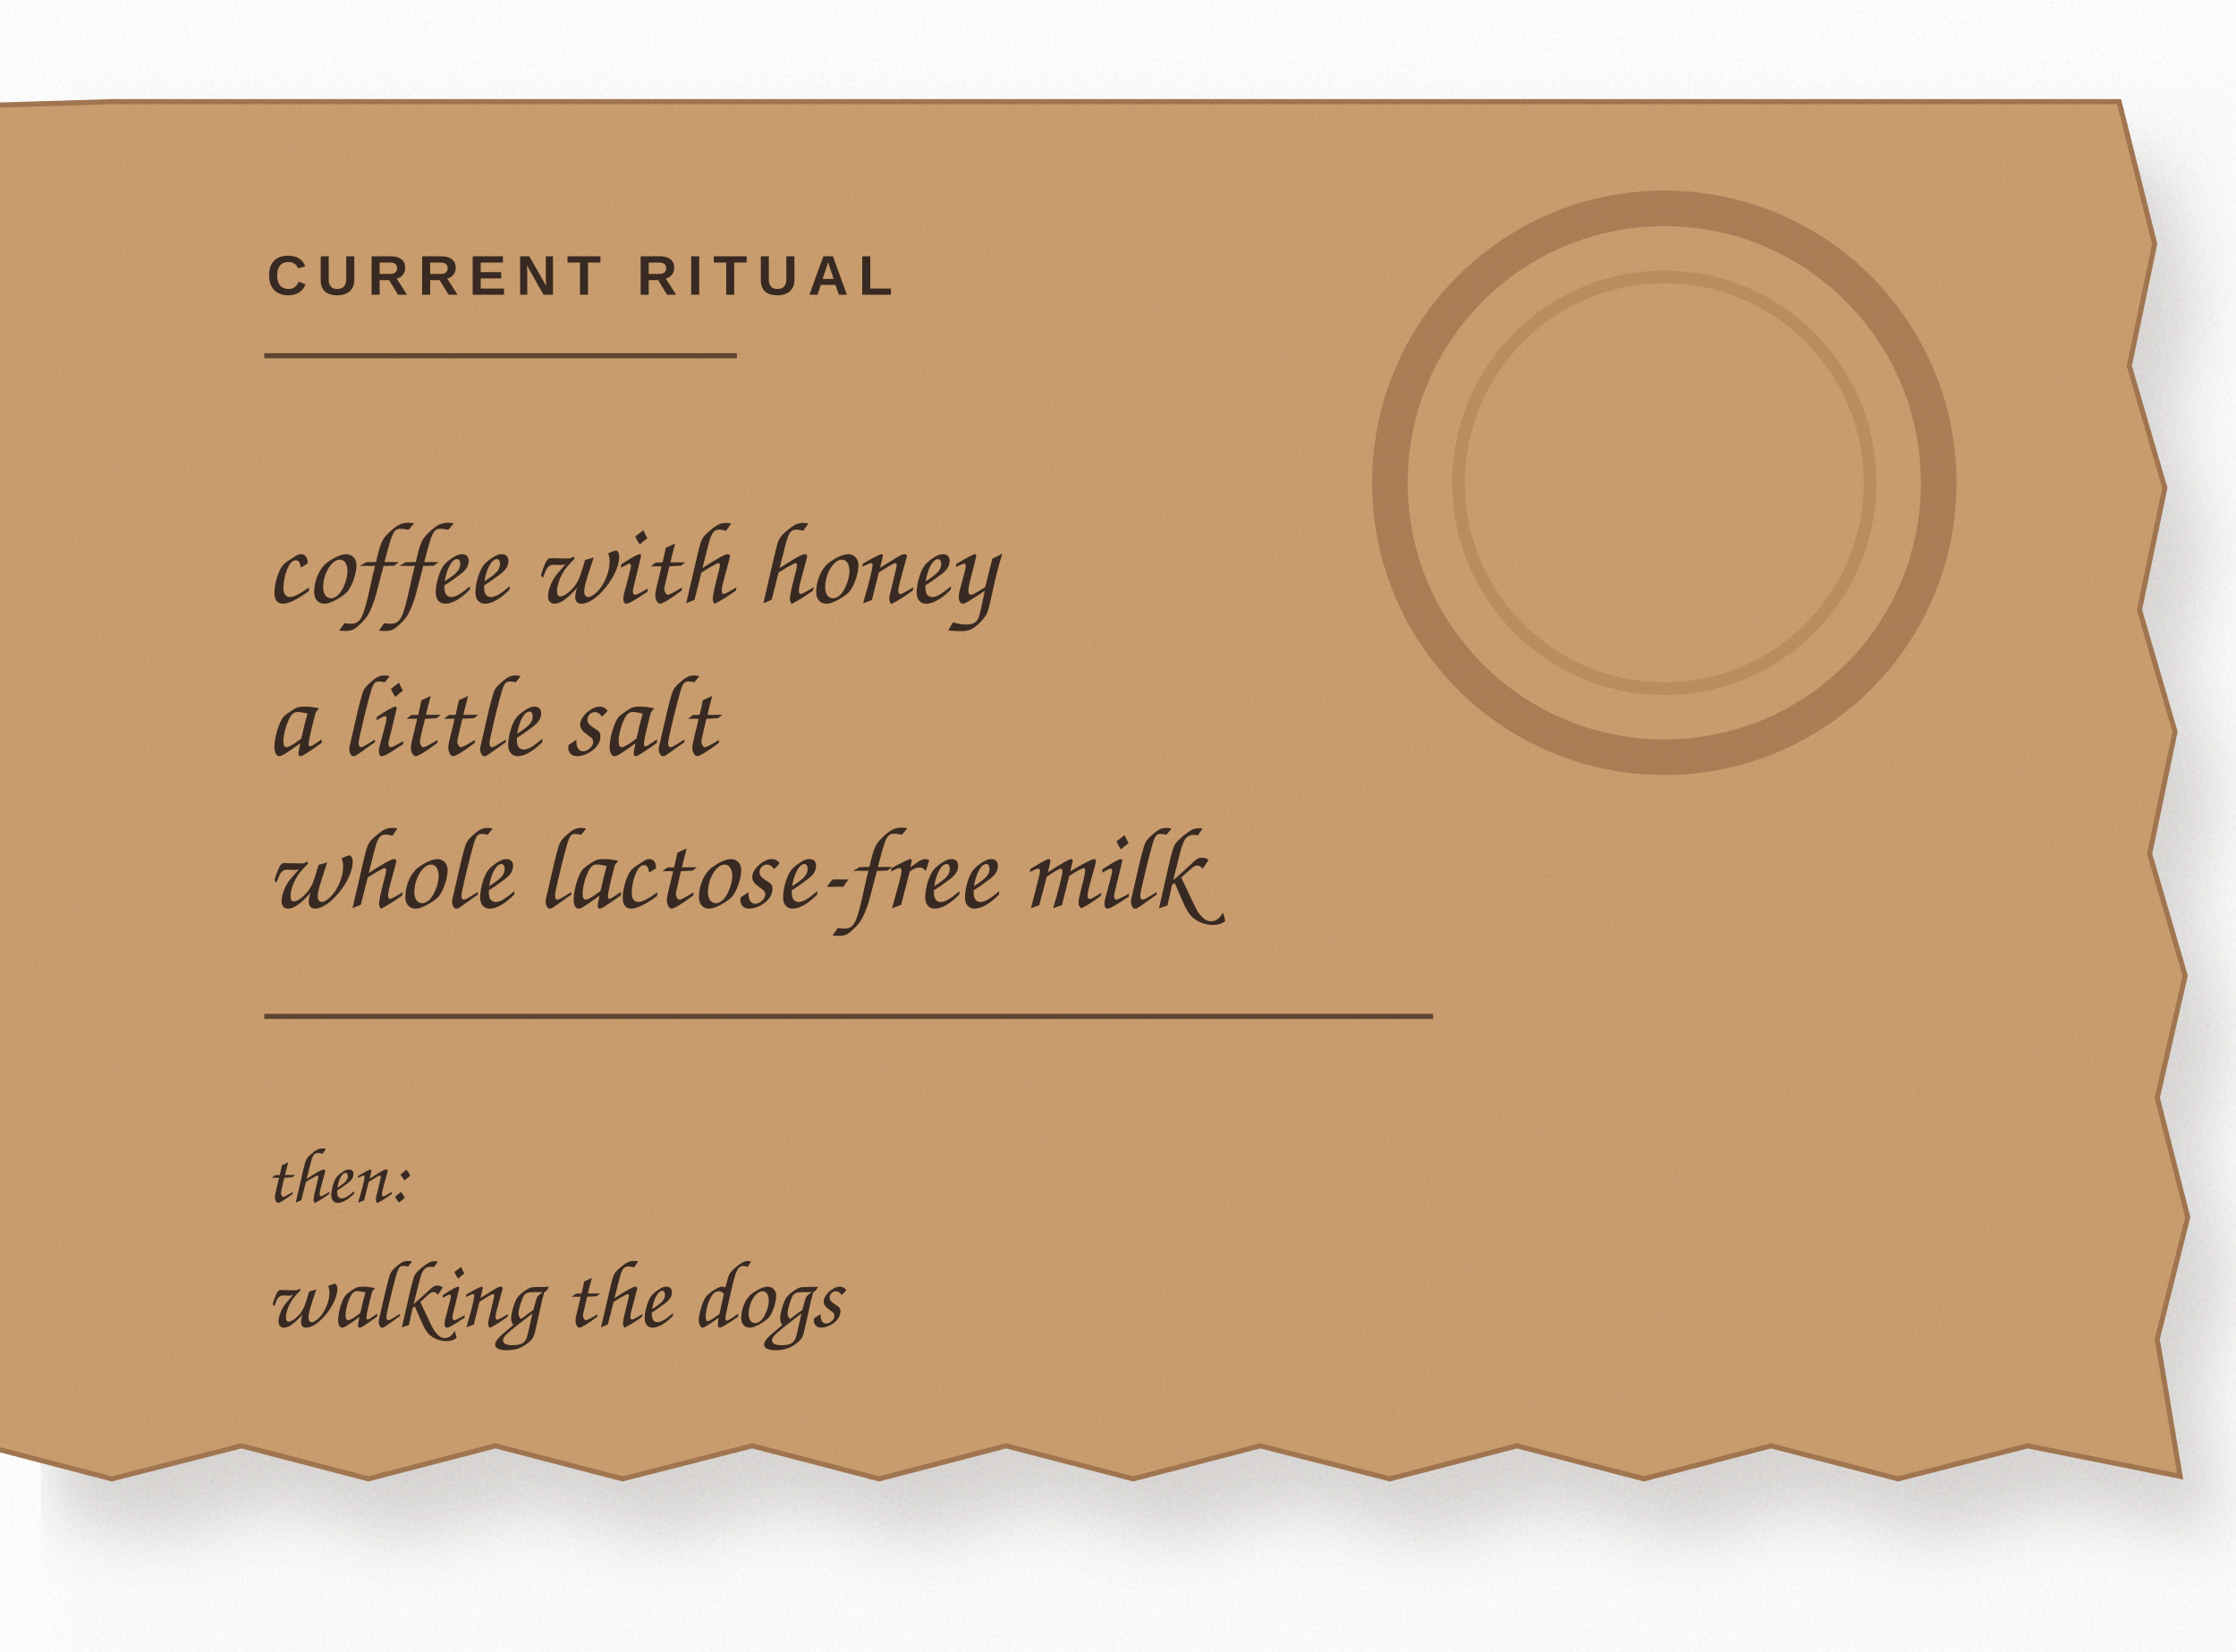
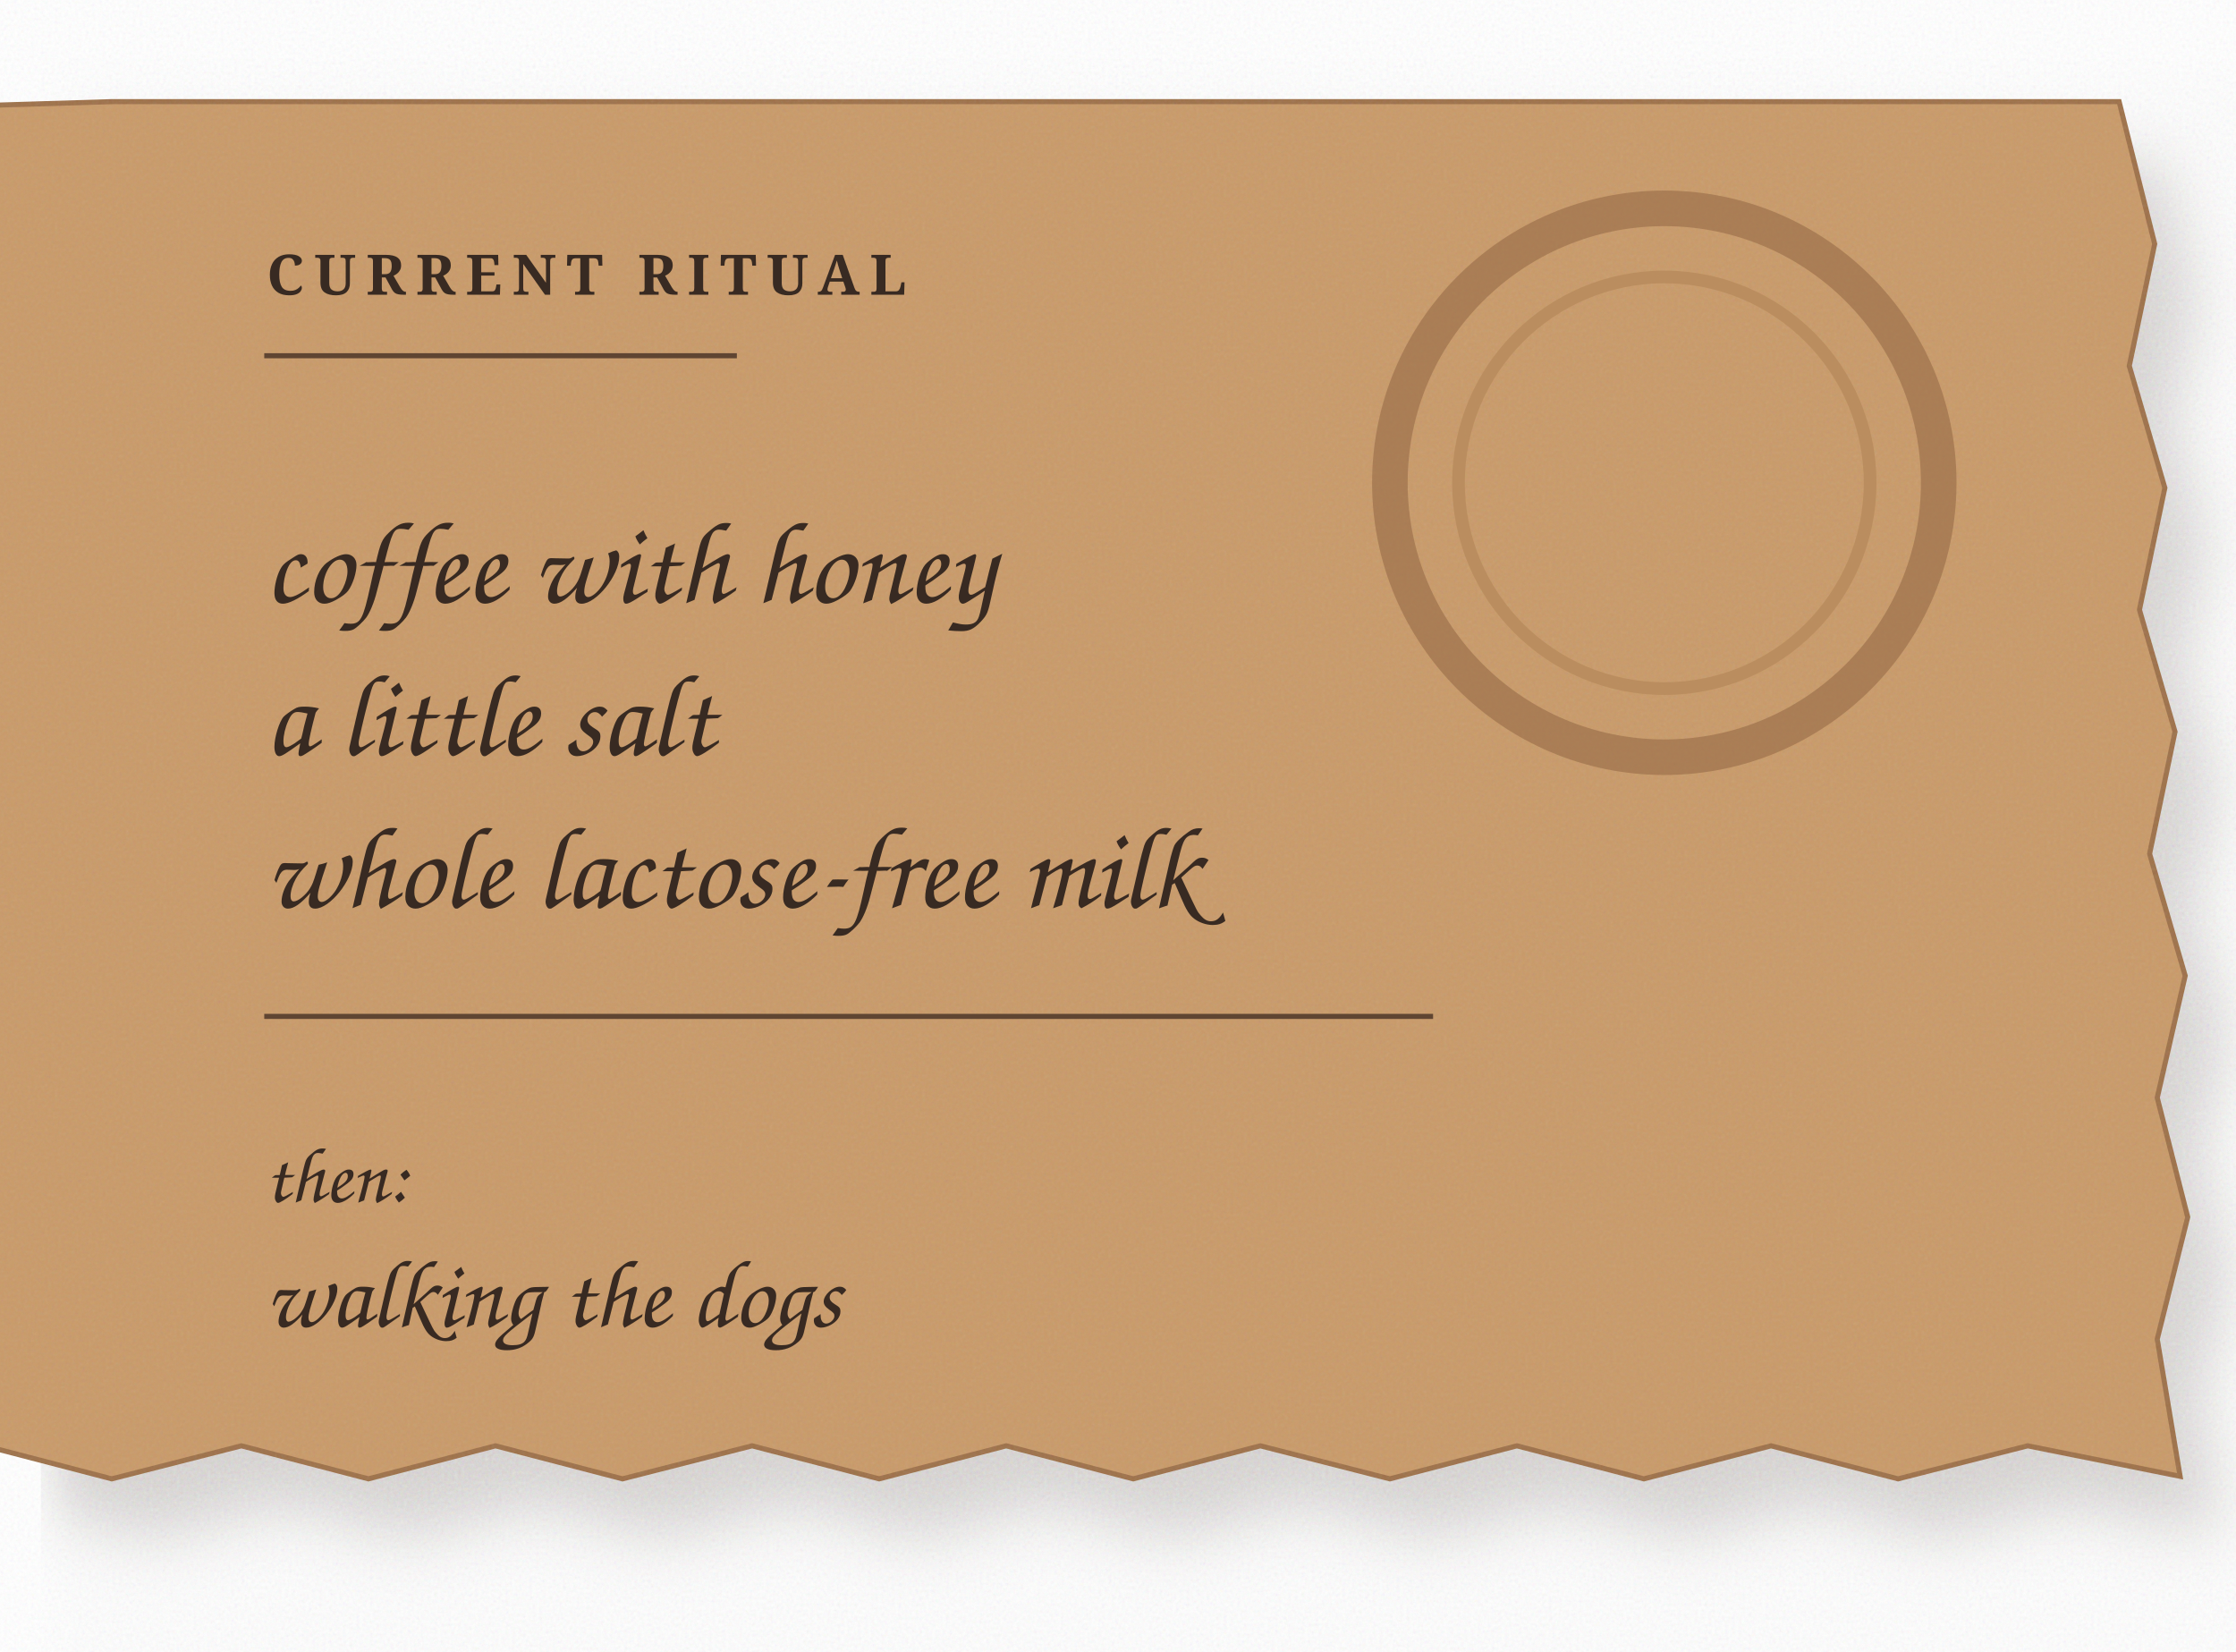
<svg xmlns="http://www.w3.org/2000/svg" viewBox="0 0 880 650" role="img" aria-labelledby="title desc">
  <defs>
    <filter id="shadow" x="-15%" y="-22%" width="145%" height="155%">
      <feDropShadow dx="16" dy="23" stdDeviation="13" flood-color="#483426" flood-opacity=".24" />
    </filter>
    <filter id="grain">
      <feTurbulence type="fractalNoise" baseFrequency=".75" numOctaves="4" seed="20" />
      <feComponentTransfer>
        <feFuncA type="table" tableValues="0 .13" />
      </feComponentTransfer>
    </filter>
  </defs>
  <g filter="url(#shadow)">
    <path d="M44 40h790l14 56-10 48 14 48-10 48 14 48-10 48 14 48-11 48 12 47-12 48 9 54-60-12-51 13-50-13-50 13-50-13-50 13-51-13-50 13-50-13-50 13-50-13-51 13-50-13-50 13-50-13-51 13-50-13-49 12-14-56 10-48-14-48 10-48-14-48 10-48-14-48 10-48-14-48 10-48-13-49z" fill="#c99a69" />
    <path d="M44 40h790l14 56-10 48 14 48-10 48 14 48-10 48 14 48-11 48 12 47-12 48 9 54-60-12-51 13-50-13-50 13-50-13-50 13-51-13-50 13-50-13-50 13-50-13-51 13-50-13-50 13-50-13-51 13-50-13-49 12-14-56 10-48-14-48 10-48-14-48 10-48-14-48 10-48-14-48 10-48-13-49z" fill="none" stroke="#9e714a" stroke-width="2" />
    <rect x="32" y="29" width="825" height="600" filter="url(#grain)" opacity=".8" />
    <circle cx="655" cy="190" r="108" fill="none" stroke="#8e623f" stroke-width="14" opacity=".52" />
    <circle cx="655" cy="190" r="81" fill="none" stroke="#b78a5b" stroke-width="5" opacity=".8" />
    <g fill="#392b22">
-       <text x="105" y="116" font-family="Space Grotesk, Arial, sans-serif" font-size="22" font-weight="700" letter-spacing="4">CURRENT RITUAL</text>
+       <text x="105" y="116" font-family="Newsreader, Georgia, serif" font-size="22" font-weight="700" letter-spacing="4">CURRENT RITUAL</text>
      <path d="M104 140h186" stroke="#5f4532" stroke-width="2" />
      <text x="104" y="237" font-family="cursive" font-size="46">coffee with honey</text>
      <text x="104" y="297" font-family="cursive" font-size="46">a little salt</text>
      <text x="104" y="357" font-family="cursive" font-size="46">whole lactose-free milk</text>
      <path d="M104 400h460" stroke="#5f4532" stroke-width="2" />
      <text x="104" y="473" font-family="cursive" font-size="31">then:</text>
      <text x="104" y="522" font-family="cursive" font-size="38">walking the dogs</text>
    </g>
  </g>
</svg>
